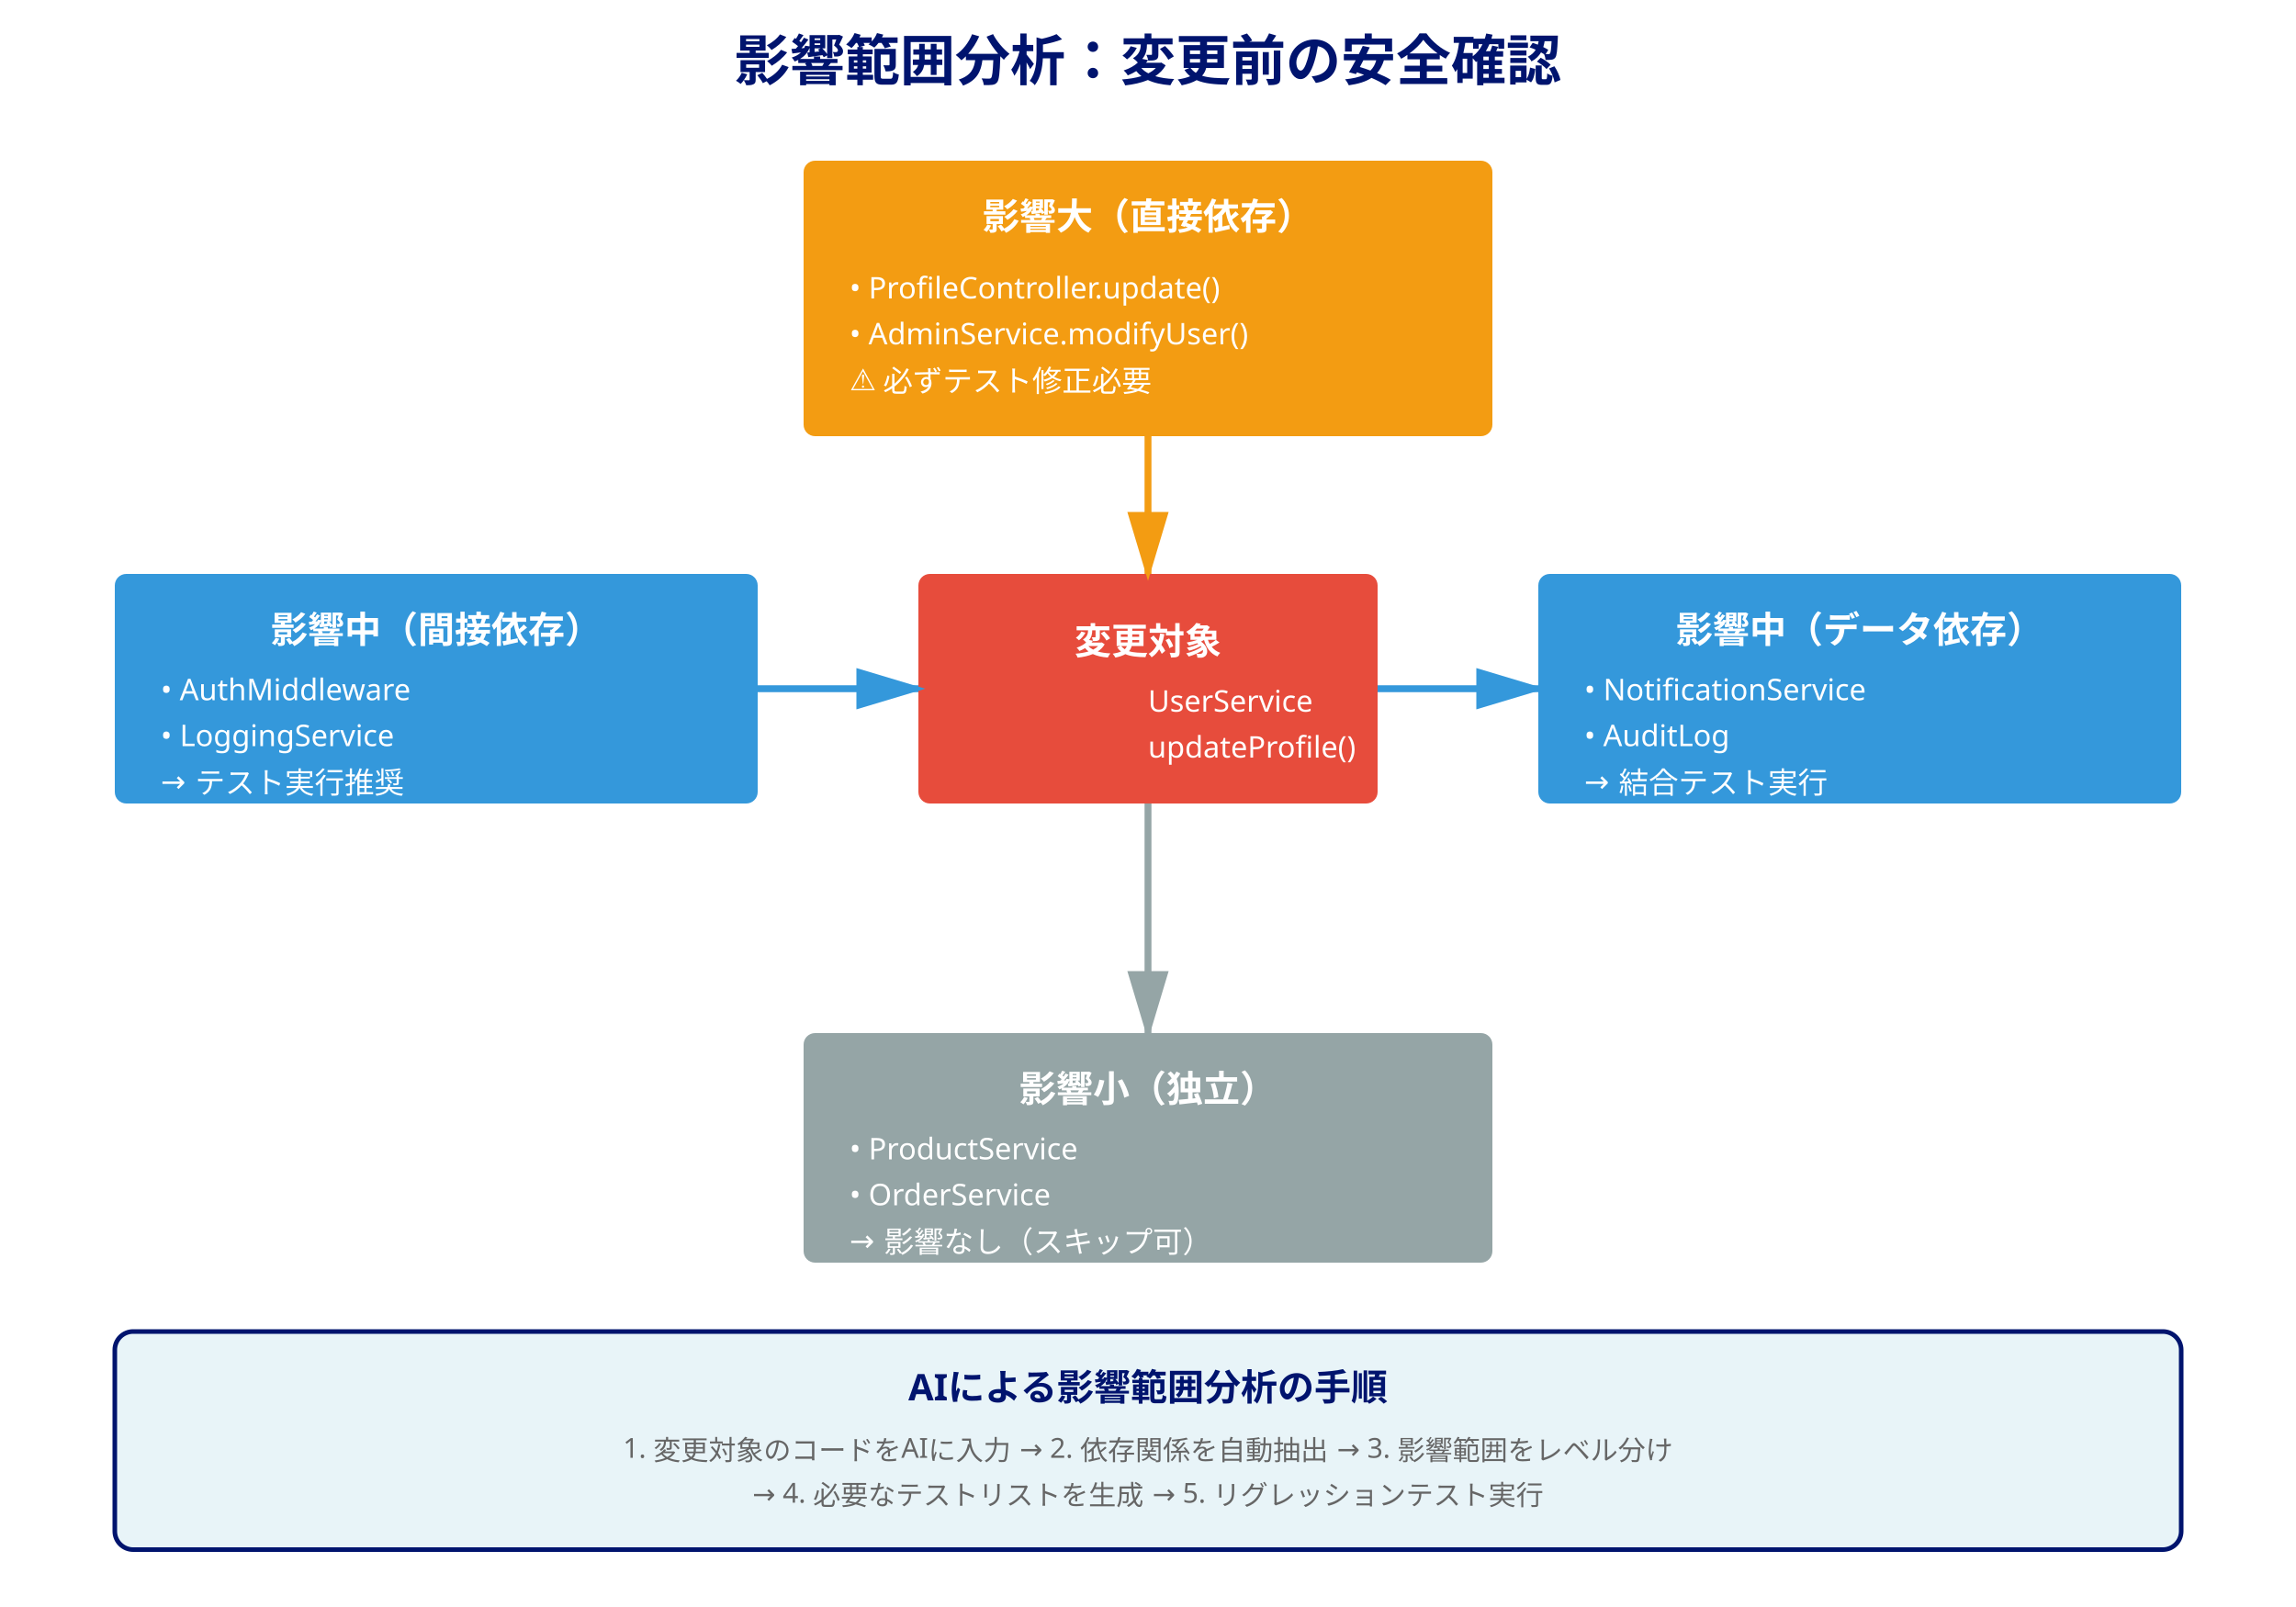
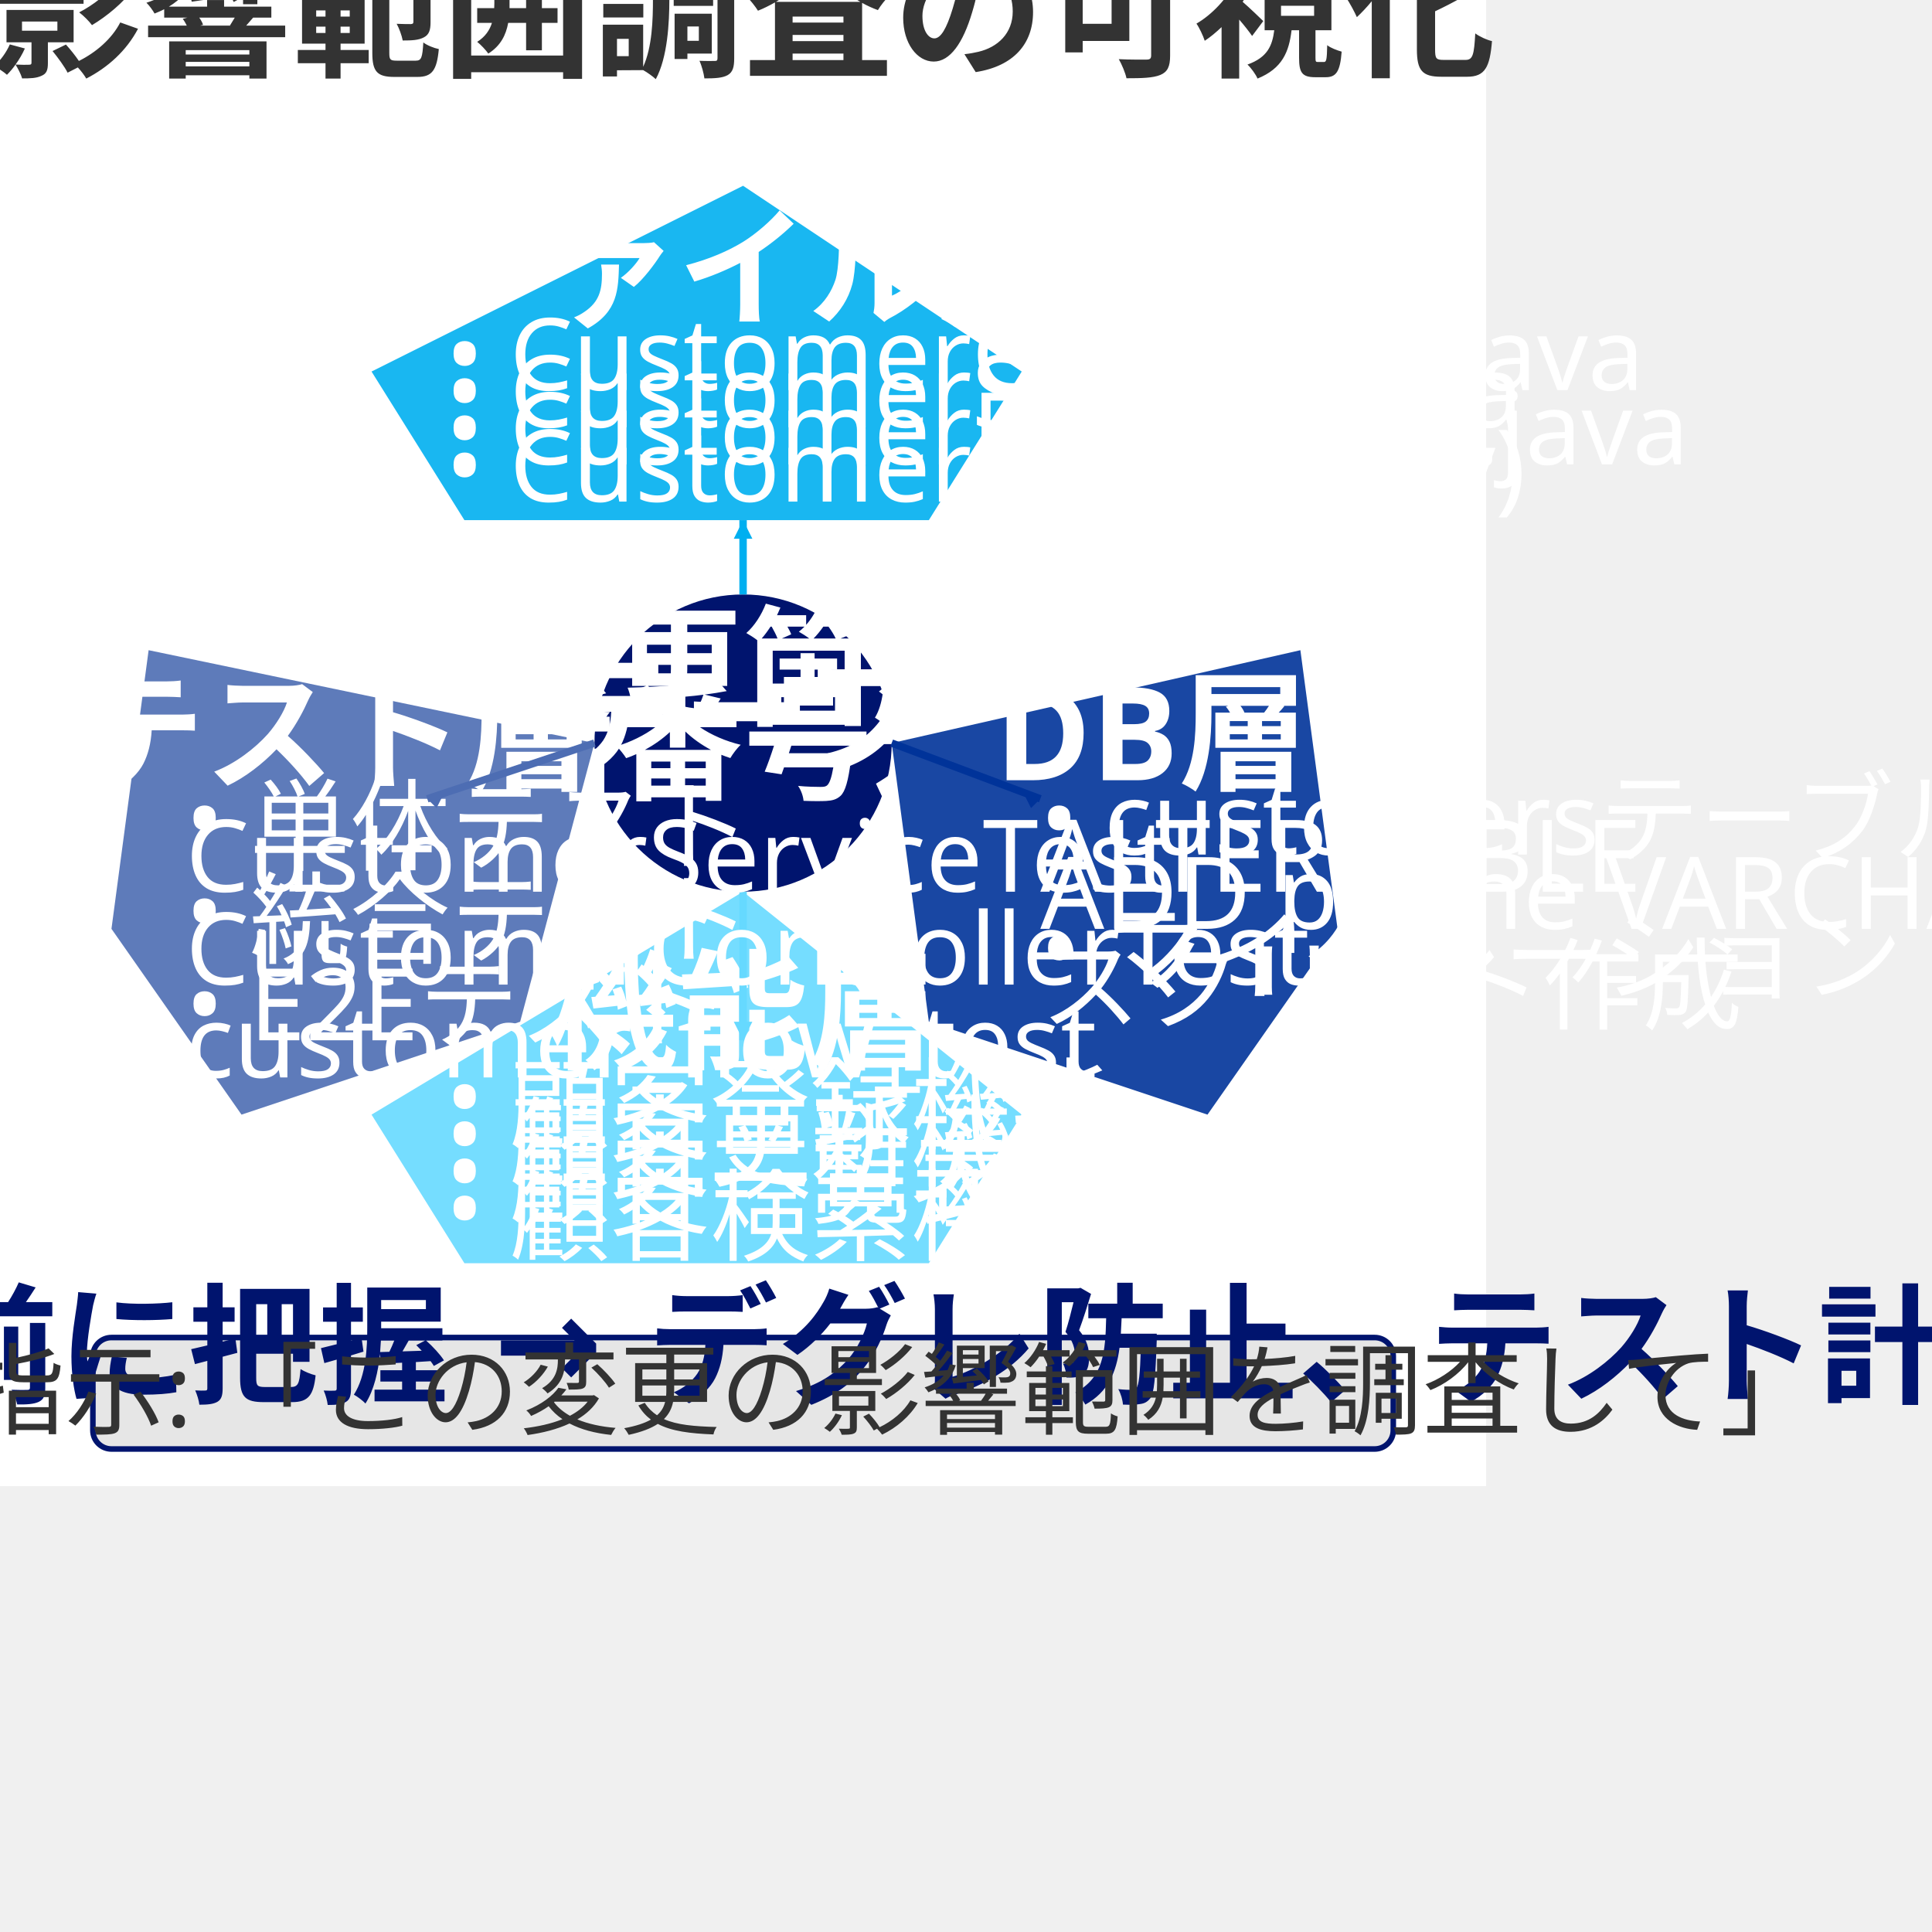
- <svg xmlns="http://www.w3.org/2000/svg" viewBox="0 0 1000 700">
+ <svg xmlns="http://www.w3.org/2000/svg" viewBox="0 0 1040 1040">
  <defs>
    <style>
-       .title { font-family: 'Noto Sans JP', sans-serif; font-size: 24px; font-weight: bold; fill: #00146E; text-anchor: middle; }
-       .box-title { font-family: 'Noto Sans JP', sans-serif; font-size: 16px; font-weight: bold; fill: white; text-anchor: middle; }
-       .box-text { font-family: 'Noto Sans JP', sans-serif; font-size: 13px; fill: white; }
-       .label { font-family: 'Noto Sans JP', sans-serif; font-size: 14px; fill: #333; font-weight: bold; }
-       .desc { font-family: 'Noto Sans JP', sans-serif; font-size: 12px; fill: #666; }
-       .center-box { fill: #E74C3C; }
-       .impact-high { fill: #F39C12; }
-       .impact-medium { fill: #3498DB; }
-       .impact-low { fill: #95A5A6; }
+       .title { font-family: 'Noto Sans JP', sans-serif; font-size: 81px; font-weight: bold; fill: #333333; }
+       .center-text { font-family: 'Noto Sans JP', sans-serif; font-size: 70px; font-weight: bold; fill: white; text-anchor: middle; }
+       .layer-title { font-family: 'Noto Sans JP', sans-serif; font-size: 70px; font-weight: bold; fill: white; }
+       .layer-text { font-family: 'Noto Sans JP', sans-serif; font-size: 54px; fill: white; }
    </style>
  </defs>
-   <rect width="1000" height="700" fill="#FFFFFF" />
-   <text x="500" y="35" class="title">影響範囲分析：変更前の安全確認</text>
-   <rect x="400" y="250" width="200" height="100" rx="5" class="center-box" />
-   <text x="500" y="285" class="box-title">変更対象</text>
-   <text x="500" y="310" class="box-text">UserService</text>
-   <text x="500" y="330" class="box-text">updateProfile()</text>
-   <g transform="translate(350, 70)">
-     <rect x="0" y="0" width="300" height="120" rx="5" class="impact-high" />
-     <text x="150" y="30" class="box-title">影響大（直接依存）</text>
-     <text x="20" y="60" class="box-text">• ProfileController.update()</text>
-     <text x="20" y="80" class="box-text">• AdminService.modifyUser()</text>
-     <text x="20" y="100" class="box-text">⚠️ 必ずテスト修正必要</text>
-   </g>
-   <g transform="translate(50, 250)">
-     <rect x="0" y="0" width="280" height="100" rx="5" class="impact-medium" />
-     <text x="140" y="30" class="box-title">影響中（間接依存）</text>
-     <text x="20" y="55" class="box-text">• AuthMiddleware</text>
-     <text x="20" y="75" class="box-text">• LoggingService</text>
-     <text x="20" y="95" class="box-text">→ テスト実行推奨</text>
-   </g>
-   <g transform="translate(670, 250)">
-     <rect x="0" y="0" width="280" height="100" rx="5" class="impact-medium" />
-     <text x="140" y="30" class="box-title">影響中（データ依存）</text>
-     <text x="20" y="55" class="box-text">• NotificationService</text>
-     <text x="20" y="75" class="box-text">• AuditLog</text>
-     <text x="20" y="95" class="box-text">→ 結合テスト実行</text>
-   </g>
-   <g transform="translate(350, 450)">
-     <rect x="0" y="0" width="300" height="100" rx="5" class="impact-low" />
-     <text x="150" y="30" class="box-title">影響小（独立）</text>
-     <text x="20" y="55" class="box-text">• ProductService</text>
-     <text x="20" y="75" class="box-text">• OrderService</text>
-     <text x="20" y="95" class="box-text">→ 影響なし（スキップ可）</text>
-   </g>
-   <defs>
-     <marker id="arrow-high" markerWidth="10" markerHeight="10" refX="9" refY="3" orient="auto">
-       <polygon points="0 0, 10 3, 0 6" fill="#F39C12" />
-     </marker>
-     <marker id="arrow-med" markerWidth="10" markerHeight="10" refX="9" refY="3" orient="auto">
-       <polygon points="0 0, 10 3, 0 6" fill="#3498DB" />
-     </marker>
-     <marker id="arrow-low" markerWidth="10" markerHeight="10" refX="9" refY="3" orient="auto">
-       <polygon points="0 0, 10 3, 0 6" fill="#95A5A6" />
-     </marker>
-   </defs>
-   <path d="M 500 190 L 500 250" stroke="#F39C12" stroke-width="3" marker-end="url(#arrow-high)" />
-   <path d="M 330 300 L 400 300" stroke="#3498DB" stroke-width="3" marker-end="url(#arrow-med)" />
-   <path d="M 600 300 L 670 300" stroke="#3498DB" stroke-width="3" marker-end="url(#arrow-med)" />
-   <path d="M 500 350 L 500 450" stroke="#95A5A6" stroke-width="3" marker-end="url(#arrow-low)" />
-   <rect x="50" y="580" width="900" height="95" rx="8" fill="#E8F4F8" stroke="#00146E" stroke-width="2" />
-   <text x="500" y="610" style="font-family: 'Noto Sans JP', sans-serif; font-size: 16px; font-weight: bold; fill: #00146E; text-anchor: middle;">
-     AIによる影響範囲分析の手順
+   <rect width="800" height="800" fill="#FFFFFF" />
+   <text x="400" y="35" class="title" text-anchor="middle">影響範囲調査の可視化</text>
+   <circle cx="400" cy="400" r="80" fill="#00146E" />
+   <text x="400" y="385" class="center-text">変更箇所</text>
+   <text x="400" y="410" class="center-text" font-size="26">顧客テーブルに</text>
+   <text x="400" y="425" class="center-text" font-size="26">電話番号追加</text>
+   <path d="M 400 100 L 550 200 L 500 280 L 250 280 L 200 200 Z" fill="#00AFF0" opacity="0.9" />
+   <text x="400" y="170" class="layer-title" text-anchor="middle">ファイル層</text>
+   <text x="240" y="210" class="layer-text">• CustomerController.java</text>
+   <text x="240" y="230" class="layer-text">• CustomerService.java</text>
+   <text x="240" y="250" class="layer-text">• CustomerRepository.java</text>
+   <text x="240" y="270" class="layer-text">• Customer.java (Entity)</text>
+   <line x1="400" y1="320" x2="400" y2="280" stroke="#00AFF0" stroke-width="4" />
+   <polygon points="400,280 395,290 405,290" fill="#00AFF0" />
+   <path d="M 480 400 L 700 350 L 720 500 L 650 600 L 500 550 Z" fill="#003399" opacity="0.9" />
+   <text x="620" y="420" class="layer-title" text-anchor="middle">DB層</text>
+   <text x="560" y="460" class="layer-text">• customersテーブル</text>
+   <text x="560" y="480" class="layer-text">  ALTER TABLE</text>
+   <text x="560" y="500" class="layer-text">  ADD phone VARCHAR</text>
+   <text x="560" y="530" class="layer-text">• マイグレーション</text>
+   <text x="560" y="550" class="layer-text">  スクリプト作成</text>
+   <line x1="480" y1="400" x2="560" y2="430" stroke="#003399" stroke-width="4" />
+   <polygon points="560,430 550,425 555,435" fill="#003399" />
+   <path d="M 400 480 L 550 600 L 500 680 L 250 680 L 200 600 Z" fill="#66D9FF" opacity="0.9" />
+   <text x="400" y="570" class="layer-title" text-anchor="middle">機能層</text>
+   <text x="240" y="610" class="layer-text">• 顧客登録機能</text>
+   <text x="240" y="630" class="layer-text">• 顧客更新機能</text>
+   <text x="240" y="650" class="layer-text">• 顧客一覧表示</text>
+   <text x="240" y="670" class="layer-text">• 顧客検索機能</text>
+   <line x1="400" y1="480" x2="400" y2="560" stroke="#66D9FF" stroke-width="4" />
+   <polygon points="400,560 395,550 405,550" fill="#66D9FF" />
+   <path d="M 320 400 L 80 350 L 60 500 L 130 600 L 280 550 Z" fill="#4D6DB3" opacity="0.9" />
+   <text x="180" y="420" class="layer-title" text-anchor="middle">テスト層</text>
+   <text x="100" y="460" class="layer-text">• 単体テスト</text>
+   <text x="100" y="480" class="layer-text">  CustomerServiceTest</text>
+   <text x="100" y="510" class="layer-text">• 統合テスト</text>
+   <text x="100" y="530" class="layer-text">  CustomerControllerTest</text>
+   <text x="100" y="560" class="layer-text">• E2Eテスト</text>
+   <text x="100" y="580" class="layer-text">  customer_flow_test</text>
+   <line x1="320" y1="400" x2="230" y2="430" stroke="#4D6DB3" stroke-width="4" />
+   <polygon points="230,430 240,425 235,435" fill="#4D6DB3" />
+   <rect x="50" y="720" width="700" height="60" fill="#E6E6E6" stroke="#00146E" stroke-width="3" rx="10" />
+   <text x="400" y="750" style="font-family: 'Noto Sans JP', sans-serif; font-size: 70px; fill: #00146E; text-anchor: middle; font-weight: bold;">
+     影響範囲を事前に把握 → デグレ防止、テスト計画立案
  </text>
-   <text x="500" y="635" class="desc" text-anchor="middle" fill="#333">
-     1. 変更対象のコードをAIに入力 → 2. 依存関係を自動抽出 → 3. 影響範囲をレベル分け
-   </text>
-   <text x="500" y="655" class="desc" text-anchor="middle" fill="#333">
-     → 4. 必要なテストリストを生成 → 5. リグレッションテスト実行
+   <text x="400" y="768" style="font-family: 'Noto Sans JP', sans-serif; font-size: 54px; fill: #333333; text-anchor: middle;">
+     AIへの指示: 「この変更の影響範囲を調査して」
  </text>
</svg>
